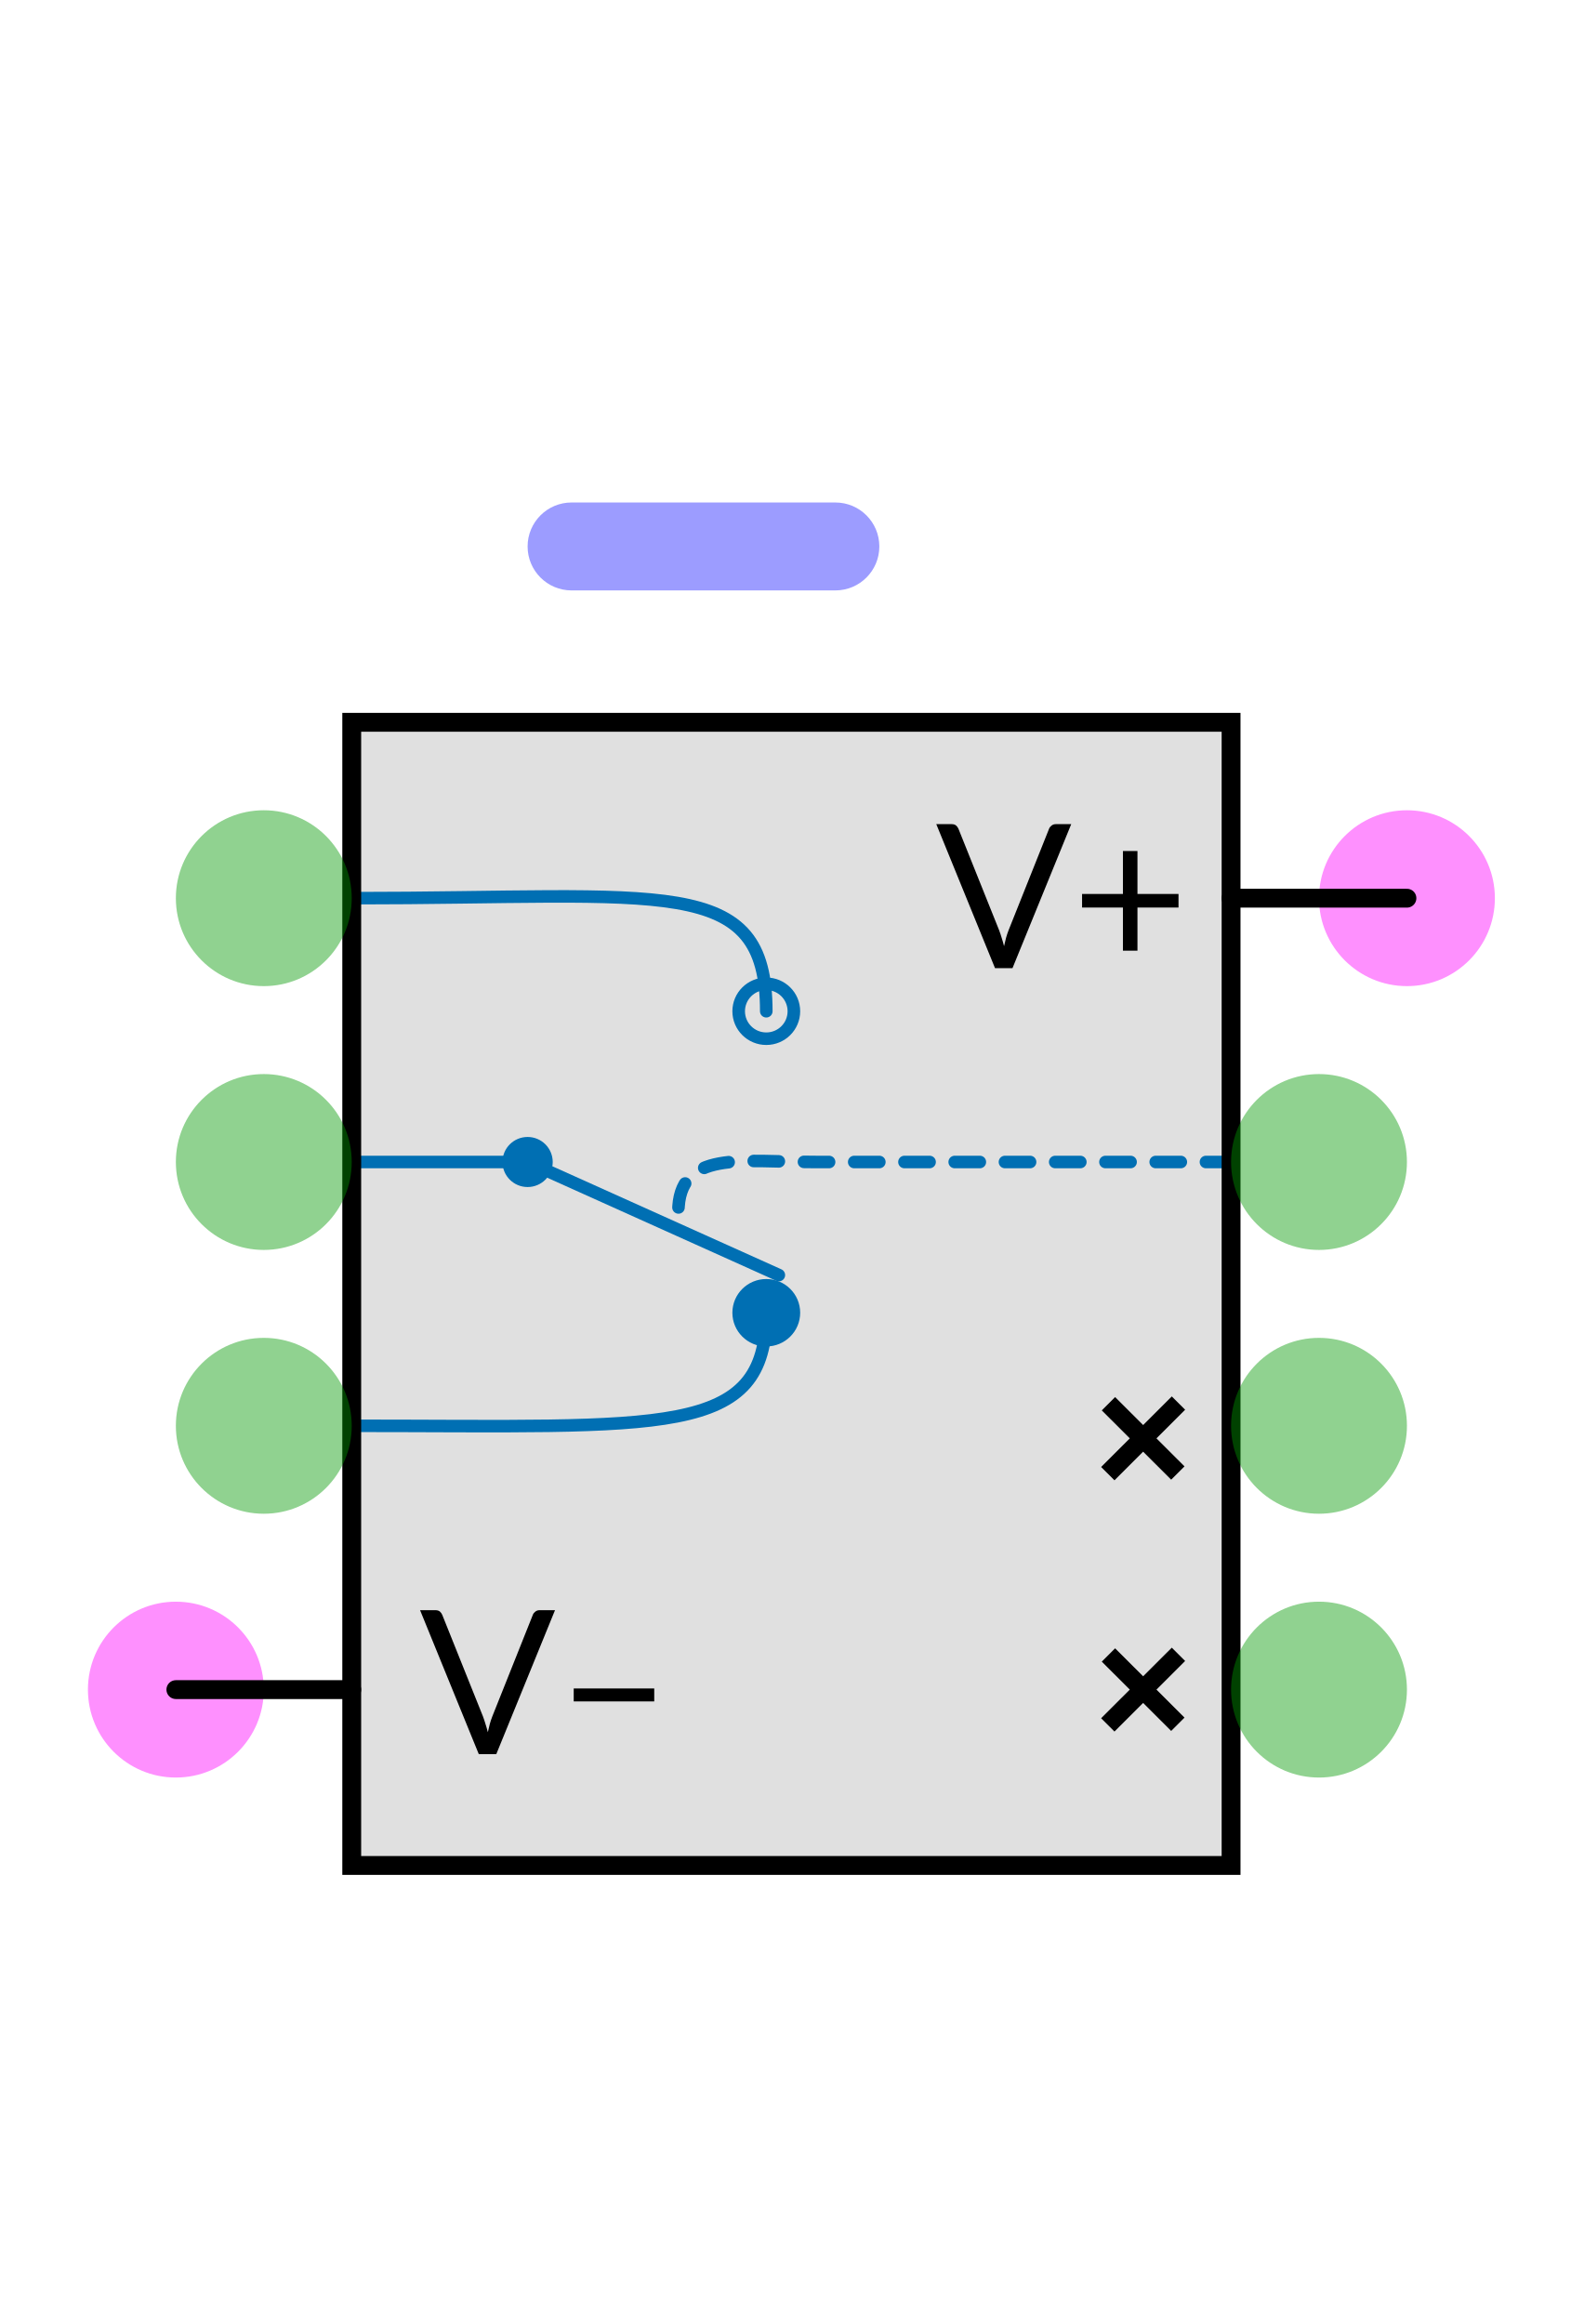
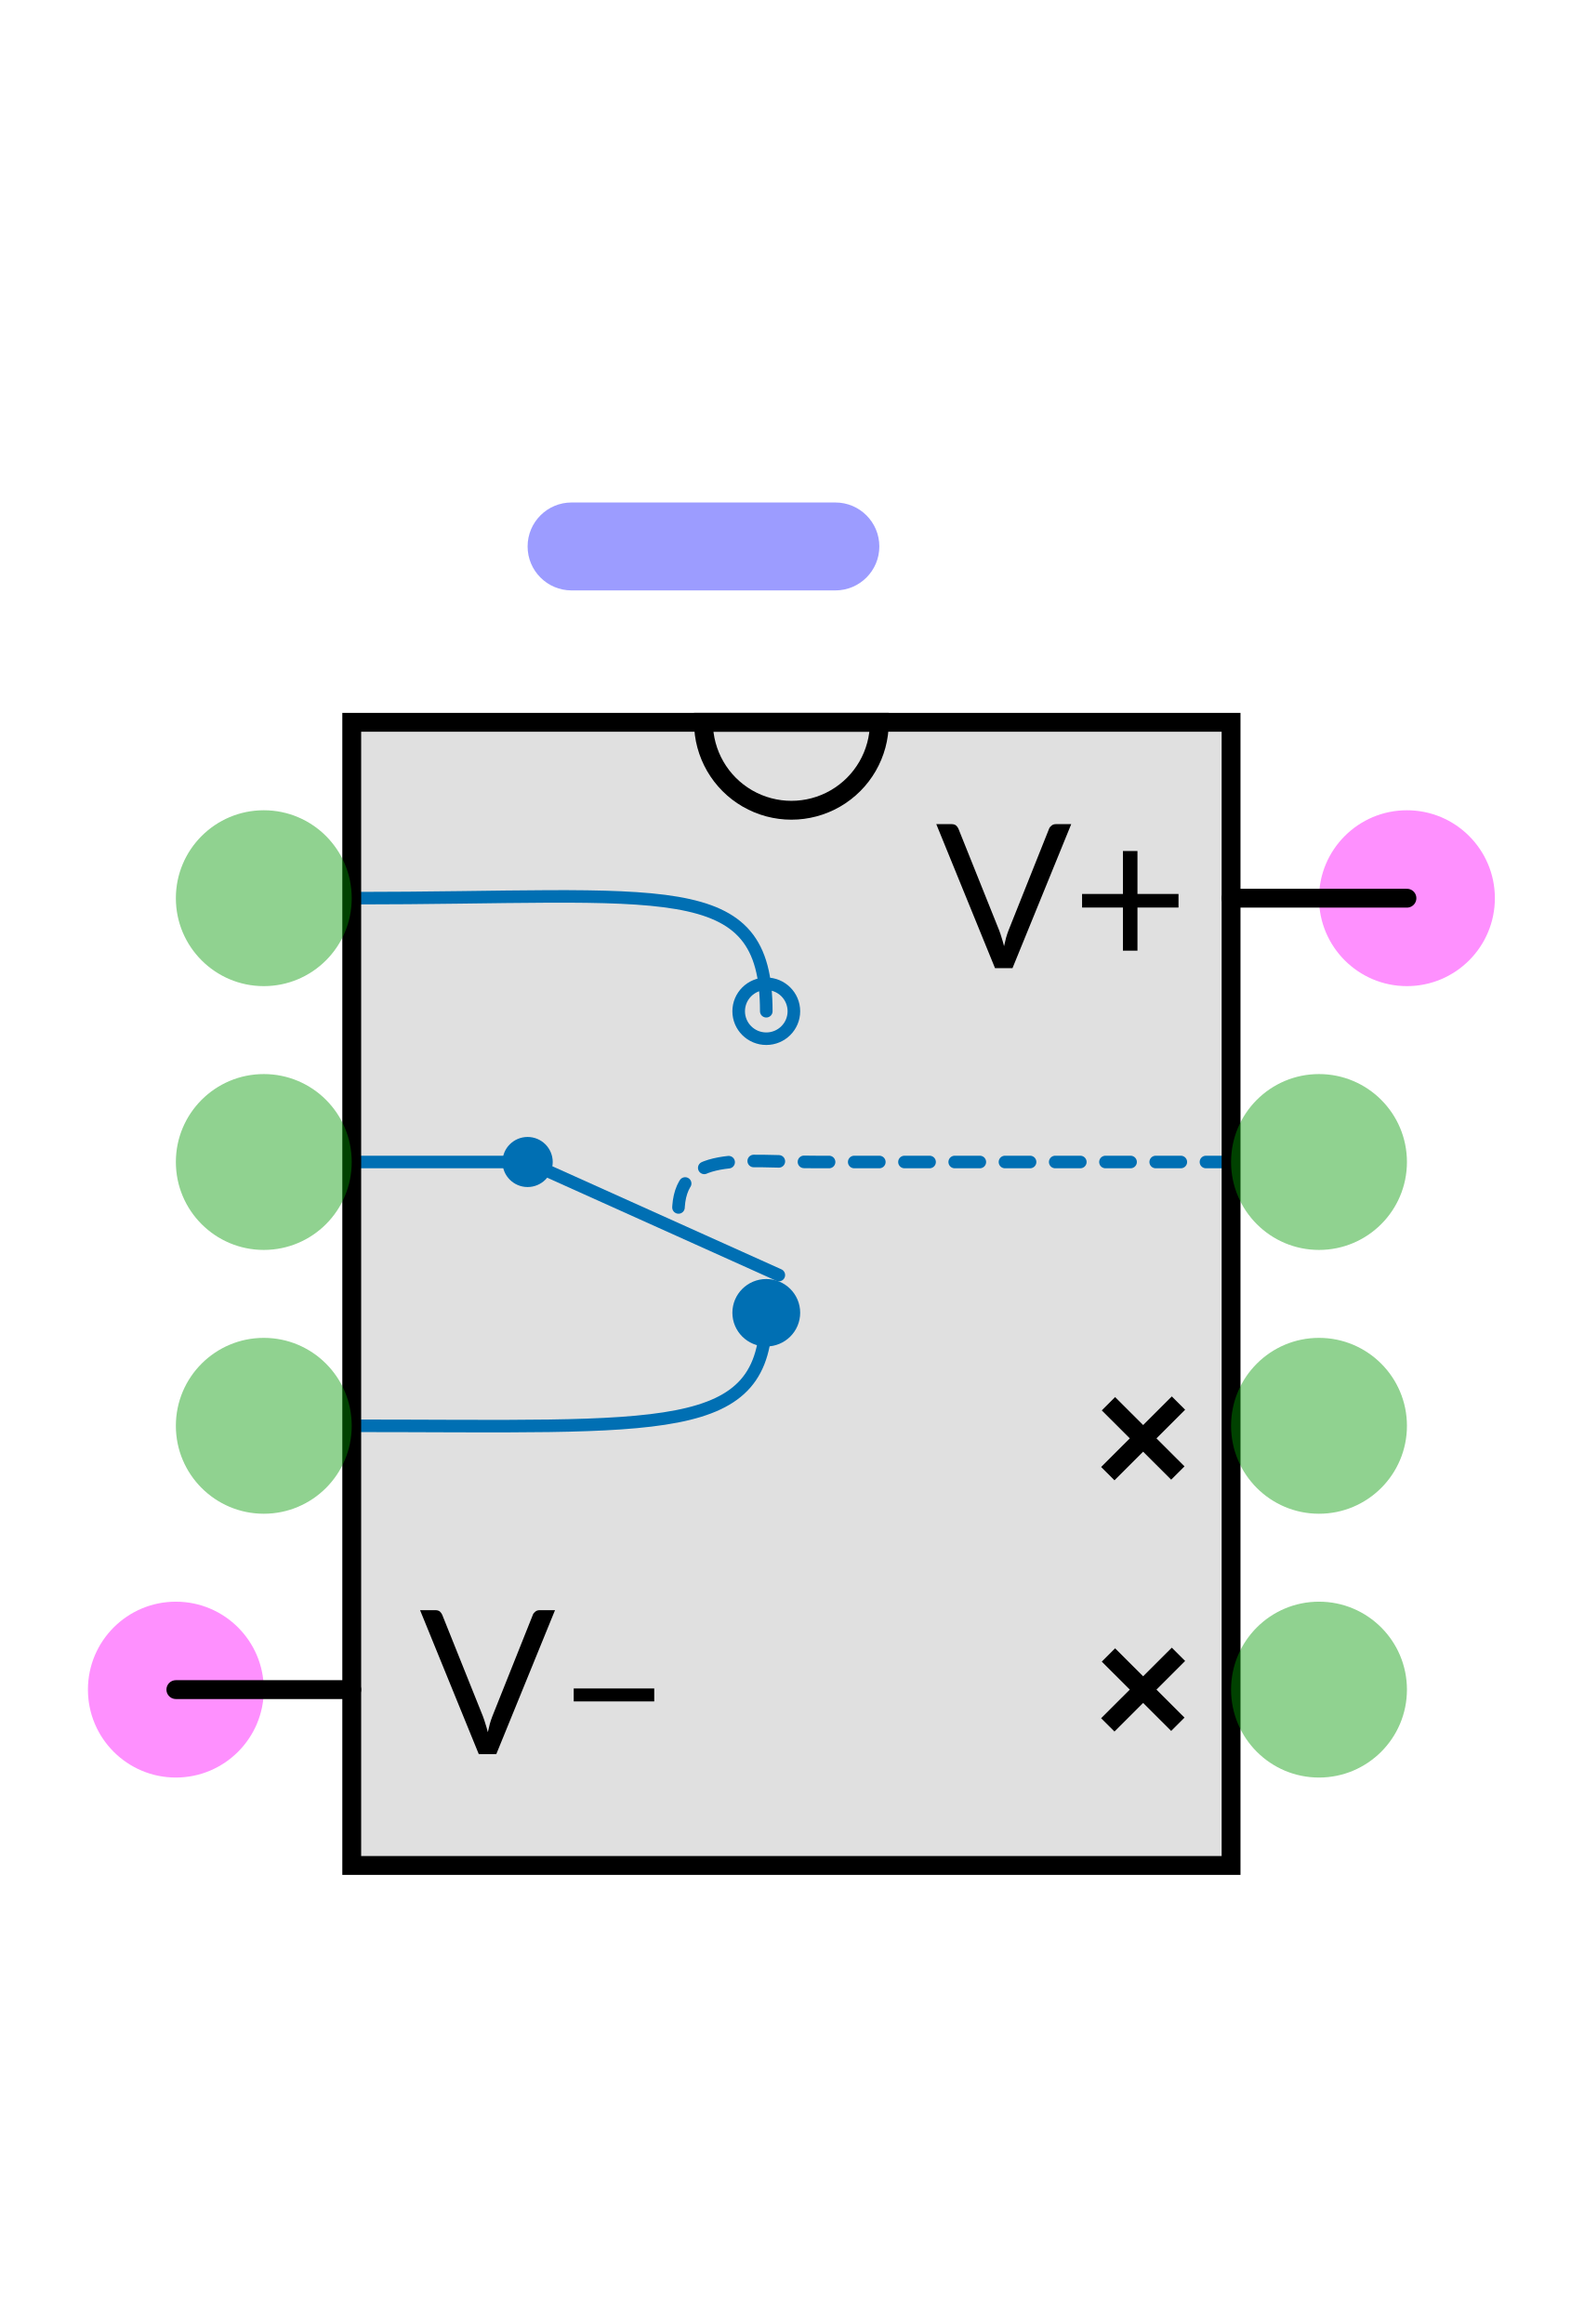
<svg xmlns="http://www.w3.org/2000/svg" width="125" height="185" viewBox="0 0 125 185" version="1.1" id="svg1772">
  <defs id="defs1766" />
  <g id="layer2" transform="translate(0,25)">
    <circle style="color:#000000;clip-rule:nonzero;display:inline;overflow:visible;visibility:visible;opacity:0.435;isolation:auto;color-interpolation:sRGB;color-interpolation-filters:linearRGB;fill:#fd00fd;fill-opacity:1;fill-rule:nonzero;stroke:none;stroke-width:1.002;stroke-linecap:round;stroke-linejoin:miter;stroke-miterlimit:4;stroke-dasharray:none;stroke-dashoffset:0;stroke-opacity:1;marker:none;color-rendering:auto;image-rendering:auto;shape-rendering:auto;text-rendering:auto;enable-background:accumulate" id="pin:K-6-6-7-7-7" cx="112" cy="46.5" r="7">
      </circle>
    <rect rx="3.5" ry="3.5" y="15" x="42" height="7" width="28" id="rect2568-2-9-1-3-54-5-3" style="opacity:1;fill:#0000ff;fill-opacity:0.389;stroke:#000000;stroke-width:0;stroke-linecap:butt;stroke-miterlimit:4;stroke-dasharray:none;stroke-dashoffset:0;stroke-opacity:1" />
    <circle style="color:#000000;clip-rule:nonzero;display:inline;overflow:visible;visibility:visible;opacity:0.435;isolation:auto;color-interpolation:sRGB;color-interpolation-filters:linearRGB;fill:#fd00fd;fill-opacity:1;fill-rule:nonzero;stroke:none;stroke-width:1.002;stroke-linecap:round;stroke-linejoin:miter;stroke-miterlimit:4;stroke-dasharray:none;stroke-dashoffset:0;stroke-opacity:1;marker:none;color-rendering:auto;image-rendering:auto;shape-rendering:auto;text-rendering:auto;enable-background:accumulate" id="pin:K-6-7-2-1-7-2" cx="14" cy="109.5" r="7">
      </circle>
    <g id="g4484">
      <path id="path5824-9-8-0-5" d="m 28,32.5 0,91 70,-1.3e-4 0,-91 z" style="opacity:1;fill:#e0e0e0;fill-opacity:1;fill-rule:nonzero;stroke:none;stroke-width:1.5;stroke-linecap:round;stroke-linejoin:miter;stroke-miterlimit:4;stroke-dasharray:none;stroke-dashoffset:0;stroke-opacity:1" />
      <path id="path5826-1-3-6" d="M 98,46.5 H 112" style="opacity:1;fill:none;fill-opacity:1;fill-rule:nonzero;stroke:#000000;stroke-width:1.5;stroke-linecap:round;stroke-linejoin:miter;stroke-miterlimit:4;stroke-dasharray:none;stroke-dashoffset:0;stroke-opacity:1" />
      <text xml:space="preserve" style="font-style:normal;font-variant:normal;font-weight:normal;font-stretch:normal;font-size:13.333px;line-height:125%;font-family:Lato;-inkscape-font-specification:'Lato, Normal';font-variant-ligatures:normal;font-variant-caps:normal;font-variant-numeric:normal;font-feature-settings:normal;text-align:start;letter-spacing:0px;word-spacing:0px;writing-mode:lr-tb;text-anchor:start;fill:#000000;fill-opacity:1;stroke:none;stroke-width:1px;stroke-linecap:butt;stroke-linejoin:miter;stroke-opacity:1" x="74.439" y="52.099" id="text1087-2-3-92-2" transform="scale(1.000661,0.9993391)">
        <tspan id="tspan1085-7-6-2-9" x="74.439" y="52.099" style="font-size:16px;stroke-width:1px" dx="0">V+</tspan>
      </text>
      <path id="path5822-2-2-4-1" d="m 14,109.5 h 14" style="opacity:1;fill:none;fill-opacity:1;fill-rule:nonzero;stroke:#000000;stroke-width:1.5;stroke-linecap:round;stroke-linejoin:miter;stroke-miterlimit:4;stroke-dasharray:none;stroke-dashoffset:0;stroke-opacity:1" />
      <text xml:space="preserve" style="font-style:normal;font-variant:normal;font-weight:normal;font-stretch:normal;font-size:13.333px;line-height:125%;font-family:Lato;-inkscape-font-specification:'Lato, Normal';font-variant-ligatures:normal;font-variant-caps:normal;font-variant-numeric:normal;font-feature-settings:normal;text-align:start;letter-spacing:0px;word-spacing:0px;writing-mode:lr-tb;text-anchor:start;fill:#000000;fill-opacity:1;stroke:none;stroke-width:1px;stroke-linecap:butt;stroke-linejoin:miter;stroke-opacity:1" x="33.372" y="114.712" id="text1087-0-7-3-8" transform="scale(1.000661,0.9993391)">
        <tspan id="tspan1085-9-5-0-7" x="33.372" y="114.712" style="font-size:16px;stroke-width:1px" dx="0 -1.531">V–</tspan>
      </text>
      <g id="g1193-6" transform="matrix(1.515395,0,0,1.513393,-1379.79,-1016.383)" style="stroke-width:0.66">
        <path id="path2757-3-1" d="m 972.388,745.769 -3.645,-3.645" style="fill:none;stroke:#000000;stroke-width:0.99;stroke-linecap:butt;stroke-linejoin:miter;stroke-miterlimit:4;stroke-dasharray:none;stroke-opacity:1" />
        <path id="path2759-6-3" d="m 972.421,742.09 -3.712,3.712" style="fill:none;stroke:#000000;stroke-width:0.99;stroke-linecap:butt;stroke-linejoin:miter;stroke-miterlimit:4;stroke-dasharray:none;stroke-opacity:1" />
      </g>
      <path style="fill:none;stroke:#006fb3;stroke-width:1;stroke-linecap:round;stroke-linejoin:miter;stroke-miterlimit:4;stroke-dasharray:2, 2;stroke-dashoffset:0;stroke-opacity:1" d="m 98,67.5 h -33 c -6,0 -11,-1 -11,4" id="path3929-2-9-9" />
      <g style="stroke:#006fb3;stroke-opacity:1" id="g4271-3-2" transform="matrix(-1,0,0,1,117.9266,52.71912)">
        <g id="g3906-3-7-9" transform="matrix(-0.5170172,0,0,-0.5143785,82.23809,287.3059)" style="stroke:#006fb3;stroke-width:1.939;stroke-miterlimit:4;stroke-dasharray:none;stroke-opacity:1">
          <circle r="4.25" cy="506.486" cx="48.957" id="circle3904-0-5-1" style="opacity:1;fill:#006fb3;fill-opacity:1;fill-rule:nonzero;stroke:#006fb3;stroke-width:1.939;stroke-linecap:round;stroke-linejoin:round;stroke-miterlimit:4;stroke-dasharray:none;stroke-dashoffset:0;stroke-opacity:1" />
          <path style="fill:none;stroke:#006fb3;stroke-width:1.939;stroke-linecap:round;stroke-linejoin:miter;stroke-miterlimit:4;stroke-dasharray:none;stroke-opacity:1" d="m 48.957,506.486 c 0,-19.441 -15.473,-17.497 -63.828,-17.497" id="path3908-2-5-6-2" />
        </g>
        <g transform="matrix(-0.5170172,0,0,-0.5143785,82.23809,272.9033)" id="g3912-6-2-7" style="stroke:#006fb3;stroke-width:1.939;stroke-miterlimit:4;stroke-dasharray:none;stroke-opacity:1">
          <path style="fill:none;stroke:#006fb3;stroke-width:1.939;stroke-linecap:round;stroke-linejoin:miter;stroke-miterlimit:4;stroke-dasharray:none;stroke-opacity:1" d="m -14.871,542.641 c 48.354,0 63.828,3.888 63.828,-17.497" id="path3908-2-5-0" />
          <circle style="opacity:1;fill:none;fill-opacity:1;fill-rule:nonzero;stroke:#006fb3;stroke-width:1.939;stroke-linecap:round;stroke-linejoin:round;stroke-miterlimit:4;stroke-dasharray:none;stroke-dashoffset:0;stroke-opacity:1" id="circle3910-6-4-9" cx="48.957" cy="525.144" r="4.25" />
        </g>
        <path id="path3929-1-7-3" d="m 89.927,14.781 -14,0" style="fill:none;stroke:#006fb3;stroke-width:1;stroke-linecap:round;stroke-linejoin:miter;stroke-miterlimit:4;stroke-dasharray:none;stroke-opacity:1" />
        <path id="path3935-7-4-0" d="m 75.927,14.781 -20,9" style="opacity:1;fill:none;fill-opacity:1;fill-rule:nonzero;stroke:#006fb3;stroke-width:1;stroke-linecap:round;stroke-linejoin:miter;stroke-miterlimit:4;stroke-dasharray:none;stroke-dashoffset:0;stroke-opacity:1" />
        <ellipse ry="1.493" rx="1.5" transform="scale(-1)" cy="-14.781" cx="-75.927" id="circle3904-0-5-1-6-1" style="opacity:1;fill:#006fb3;fill-opacity:1;fill-rule:nonzero;stroke:#006fb3;stroke-width:1;stroke-linecap:round;stroke-linejoin:round;stroke-miterlimit:4;stroke-dasharray:none;stroke-dashoffset:0;stroke-opacity:1" />
      </g>
      <path id="path5824-9-1-6" d="m 28,32.5 0,91 70,-1.1e-4 0,-91 z" style="opacity:1;fill:none;fill-opacity:1;fill-rule:nonzero;stroke:#000000;stroke-width:1.5;stroke-linecap:round;stroke-linejoin:miter;stroke-miterlimit:4;stroke-dasharray:none;stroke-dashoffset:0;stroke-opacity:1" />
      <g id="g1193-6-3" transform="matrix(1.515395,0,0,1.513393,-1379.79,-1036.383)" style="stroke-width:0.66">
        <path id="path2757-3-1-6" d="m 972.388,745.769 -3.645,-3.645" style="fill:none;stroke:#000000;stroke-width:0.99;stroke-linecap:butt;stroke-linejoin:miter;stroke-miterlimit:4;stroke-dasharray:none;stroke-opacity:1" />
        <path id="path2759-6-3-7" d="m 972.421,742.09 -3.712,3.712" style="fill:none;stroke:#000000;stroke-width:0.99;stroke-linecap:butt;stroke-linejoin:miter;stroke-miterlimit:4;stroke-dasharray:none;stroke-opacity:1" />
      </g>
+       <path style="opacity:1;vector-effect:none;fill:none;fill-opacity:1;stroke:#000000;stroke-width:1.5;stroke-linecap:butt;stroke-linejoin:miter;stroke-miterlimit:4;stroke-dasharray:none;stroke-dashoffset:0;stroke-opacity:1" id="path83" d="m 70,32.5 a 7,7 0 0 1 -3.5,6.062 7,7 0 0 1 -7,0 7,7 0 0 1 -3.5,-6.062 l 7,0 z" />
    </g>
    <circle r="7" cy="67.5" cx="21" id="pin:K-6-7-2-3-5-2" style="color:#000000;clip-rule:nonzero;display:inline;overflow:visible;visibility:visible;opacity:0.435;isolation:auto;color-interpolation:sRGB;color-interpolation-filters:linearRGB;fill:#009800;fill-opacity:1;fill-rule:nonzero;stroke:none;stroke-width:1.002;stroke-linecap:round;stroke-linejoin:miter;stroke-miterlimit:4;stroke-dasharray:none;stroke-dashoffset:0;stroke-opacity:1;marker:none;color-rendering:auto;image-rendering:auto;shape-rendering:auto;text-rendering:auto;enable-background:accumulate">
      </circle>
    <circle r="7" cy="46.5" cx="21" id="pin:K-6-7-2-3-6-7-6" style="color:#000000;clip-rule:nonzero;display:inline;overflow:visible;visibility:visible;opacity:0.435;isolation:auto;color-interpolation:sRGB;color-interpolation-filters:linearRGB;fill:#009800;fill-opacity:1;fill-rule:nonzero;stroke:none;stroke-width:1.002;stroke-linecap:round;stroke-linejoin:miter;stroke-miterlimit:4;stroke-dasharray:none;stroke-dashoffset:0;stroke-opacity:1;marker:none;color-rendering:auto;image-rendering:auto;shape-rendering:auto;text-rendering:auto;enable-background:accumulate">
      </circle>
    <circle r="7" cy="67.5" cx="105" id="pin:K-6-7-2-3-6-5-5-7-4" style="color:#000000;clip-rule:nonzero;display:inline;overflow:visible;visibility:visible;opacity:0.435;isolation:auto;color-interpolation:sRGB;color-interpolation-filters:linearRGB;fill:#009800;fill-opacity:1;fill-rule:nonzero;stroke:none;stroke-width:1.002;stroke-linecap:round;stroke-linejoin:miter;stroke-miterlimit:4;stroke-dasharray:none;stroke-dashoffset:0;stroke-opacity:1;marker:none;color-rendering:auto;image-rendering:auto;shape-rendering:auto;text-rendering:auto;enable-background:accumulate">
      </circle>
    <circle r="7" cy="109.5" cx="105" id="pin:K-6-7-2-3-6-5-1-5-5-2" style="color:#000000;clip-rule:nonzero;display:inline;overflow:visible;visibility:visible;opacity:0.435;isolation:auto;color-interpolation:sRGB;color-interpolation-filters:linearRGB;fill:#009800;fill-opacity:1;fill-rule:nonzero;stroke:none;stroke-width:1.002;stroke-linecap:round;stroke-linejoin:miter;stroke-miterlimit:4;stroke-dasharray:none;stroke-dashoffset:0;stroke-opacity:1;marker:none;color-rendering:auto;image-rendering:auto;shape-rendering:auto;text-rendering:auto;enable-background:accumulate">
      </circle>
    <circle r="7" cy="88.5" cx="21" id="pin:K-6-7-2-3-6-5-56-3-3" style="color:#000000;clip-rule:nonzero;display:inline;overflow:visible;visibility:visible;opacity:0.435;isolation:auto;color-interpolation:sRGB;color-interpolation-filters:linearRGB;fill:#009800;fill-opacity:1;fill-rule:nonzero;stroke:none;stroke-width:1.002;stroke-linecap:round;stroke-linejoin:miter;stroke-miterlimit:4;stroke-dasharray:none;stroke-dashoffset:0;stroke-opacity:1;marker:none;color-rendering:auto;image-rendering:auto;shape-rendering:auto;text-rendering:auto;enable-background:accumulate">
      </circle>
    <circle r="7" cy="88.5" cx="105" id="pin:K-6-7-2-3-6-5-5-7-4-6" style="color:#000000;clip-rule:nonzero;display:inline;overflow:visible;visibility:visible;opacity:0.435;isolation:auto;color-interpolation:sRGB;color-interpolation-filters:linearRGB;fill:#009800;fill-opacity:1;fill-rule:nonzero;stroke:none;stroke-width:1.002;stroke-linecap:round;stroke-linejoin:miter;stroke-miterlimit:4;stroke-dasharray:none;stroke-dashoffset:0;stroke-opacity:1;marker:none;color-rendering:auto;image-rendering:auto;shape-rendering:auto;text-rendering:auto;enable-background:accumulate">
      </circle>
  </g>
</svg>
